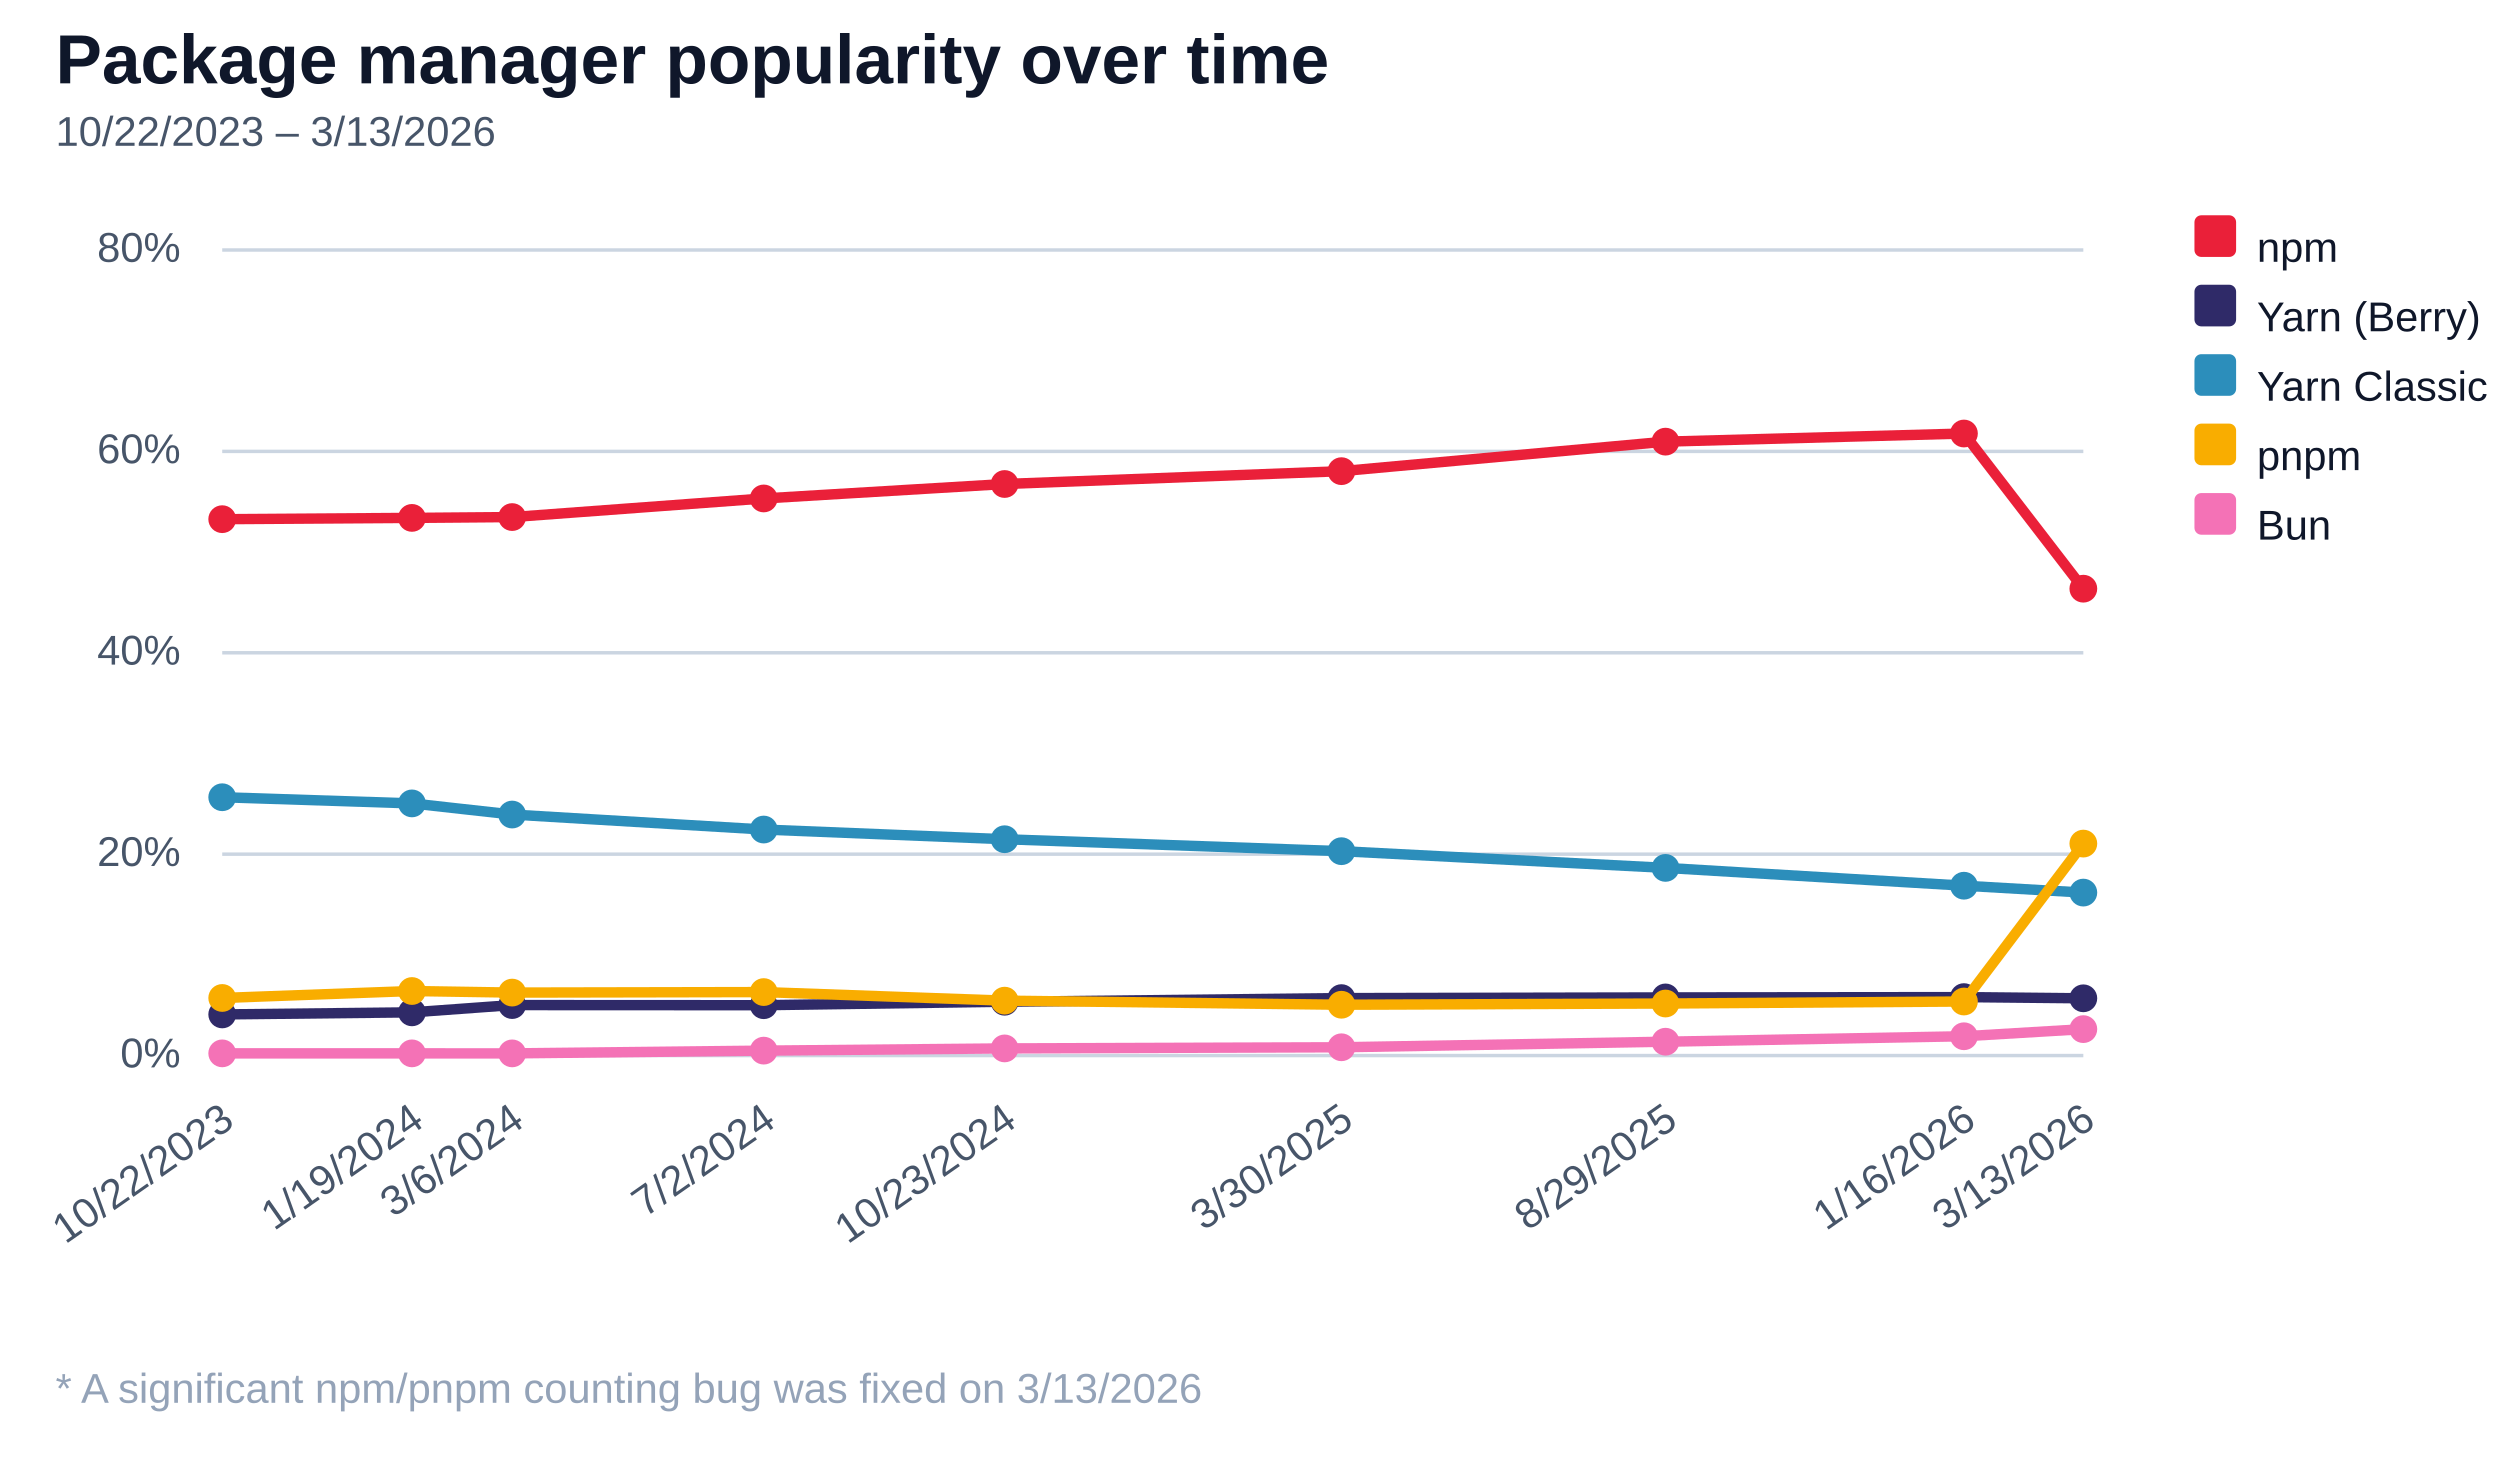
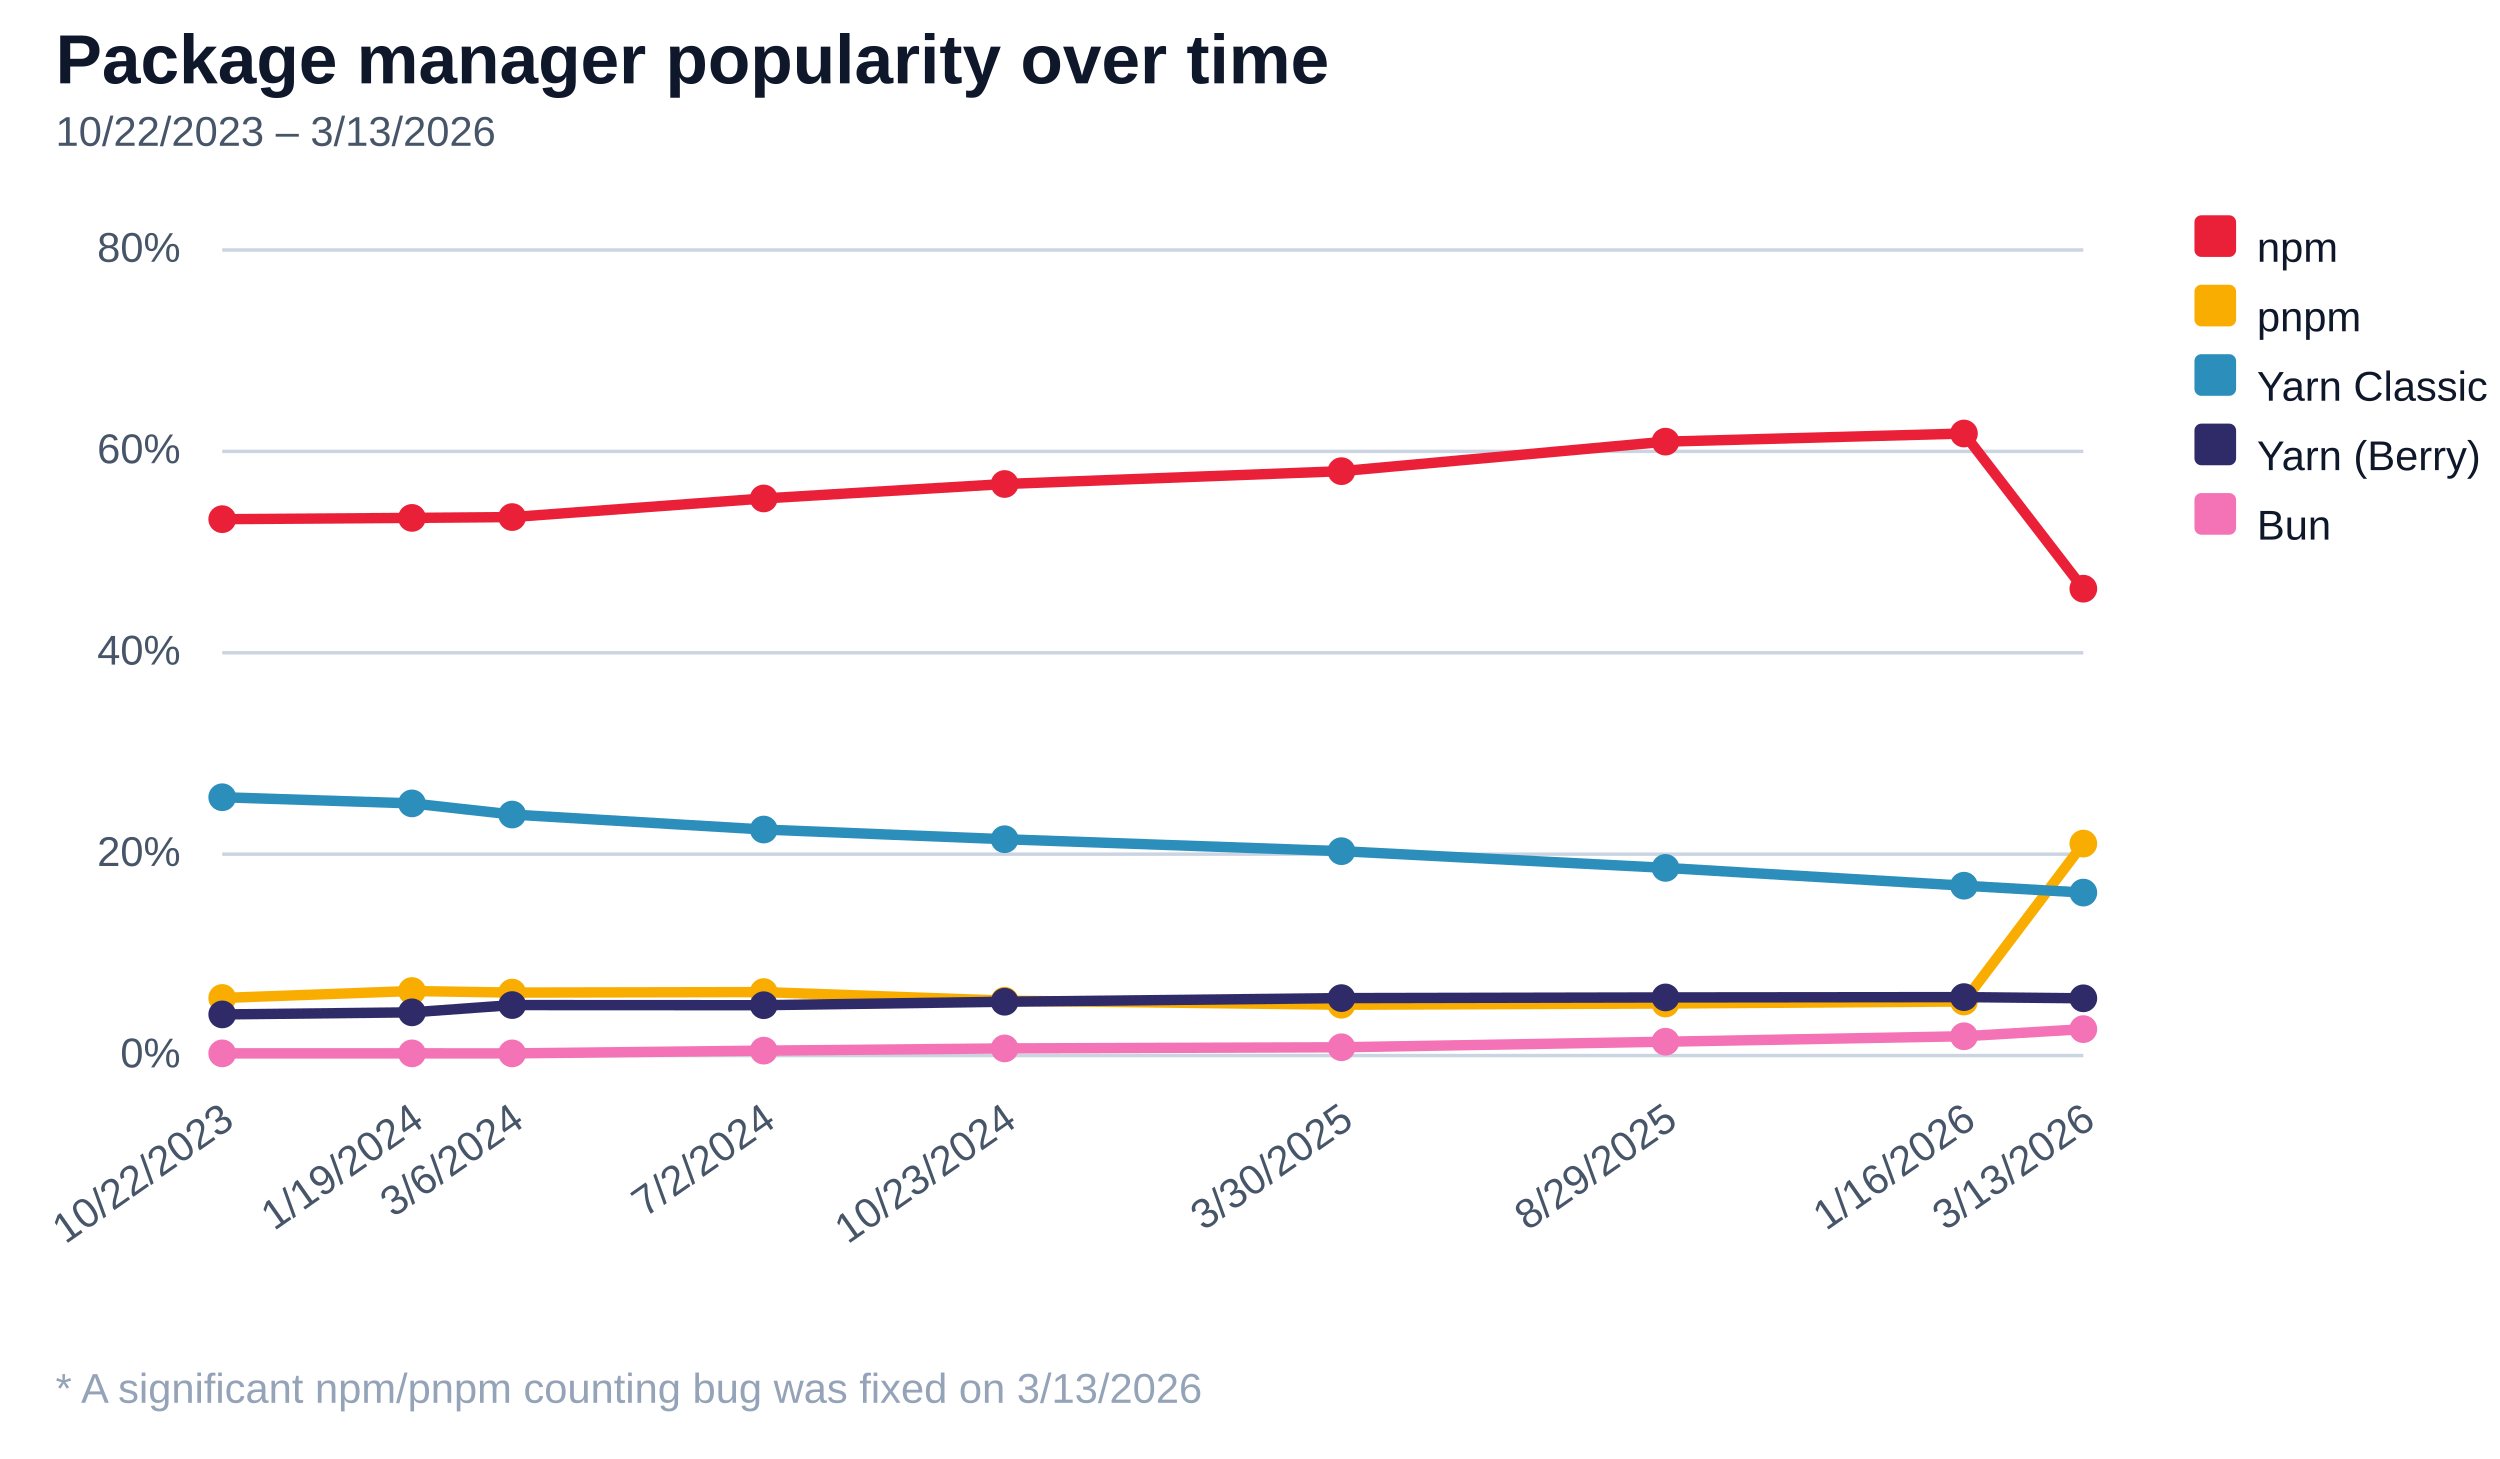
<svg xmlns="http://www.w3.org/2000/svg" width="720" height="420" viewBox="0 0 720 420" role="img" aria-label="Package manager popularity over time">
  <style>
    text { font-family: "Helvetica Neue", Arial, sans-serif; }
    .title { font-size: 20px; font-weight: 700; fill: #0f172a; }
    .subtitle { font-size: 12px; fill: #475569; }
    .axis { stroke: #cbd5e1; stroke-width: 1; }
    .footer { font-size: 12px; fill: #94a3b8; }
    .legend { font-size: 12px; fill: #0f172a; }
    .tick { font-size: 12px; fill: #475569; }
  </style>
  <text class="title" x="16" y="24">Package manager popularity over time</text>
  <text class="subtitle" x="16" y="42">10/22/2023 – 3/13/2026</text>
  <g class="y-ticks">
    <line class="axis" x1="64" y1="304" x2="600" y2="304" />
    <text class="tick" x="52" y="304" dominant-baseline="middle" text-anchor="end">0%</text>
    <line class="axis" x1="64" y1="246" x2="600" y2="246" />
    <text class="tick" x="52" y="246" dominant-baseline="middle" text-anchor="end">20%</text>
    <line class="axis" x1="64" y1="188" x2="600" y2="188" />
    <text class="tick" x="52" y="188" dominant-baseline="middle" text-anchor="end">40%</text>
    <line class="axis" x1="64" y1="130" x2="600" y2="130" />
    <text class="tick" x="52" y="130" dominant-baseline="middle" text-anchor="end">60%</text>
    <line class="axis" x1="64" y1="72" x2="600" y2="72" />
    <text class="tick" x="52" y="72" dominant-baseline="middle" text-anchor="end">80%</text>
  </g>
  <g class="x-ticks">
    <text class="tick" x="68" y="324" text-anchor="end" transform="rotate(-35 68 324)">10/22/2023</text>
    <text class="tick" x="122.644" y="324" text-anchor="end" transform="rotate(-35 122.6438 324)">1/19/2024</text>
    <text class="tick" x="151.501" y="324" text-anchor="end" transform="rotate(-35 151.5006 324)">3/6/2024</text>
    <text class="tick" x="223.95" y="324" text-anchor="end" transform="rotate(-35 223.9496 324)">7/2/2024</text>
    <text class="tick" x="293.329" y="324" text-anchor="end" transform="rotate(-35 293.3288 324)">10/23/2024</text>
    <text class="tick" x="390.337" y="324" text-anchor="end" transform="rotate(-35 390.3368 324)">3/30/2025</text>
    <text class="tick" x="483.661" y="324" text-anchor="end" transform="rotate(-35 483.6609 324)">8/29/2025</text>
    <text class="tick" x="569.617" y="324" text-anchor="end" transform="rotate(-35 569.6174 324)">1/16/2026</text>
    <text class="tick" x="604" y="324" text-anchor="end" transform="rotate(-35 604 324)">3/13/2026</text>
  </g>
  <g class="series-group">
    <g class="series" data-key="npm">
      <polyline fill="none" stroke="#ea2039" stroke-width="3" points="64,149.523 118.644,149.155 147.501,148.916 219.95,143.554 289.329,139.393 386.337,135.695 479.661,127.194 565.617,124.854 600,169.544" />
      <circle cx="64" cy="149.523" r="4" fill="#ea2039" />
      <circle cx="118.644" cy="149.155" r="4" fill="#ea2039" />
      <circle cx="147.501" cy="148.916" r="4" fill="#ea2039" />
      <circle cx="219.95" cy="143.554" r="4" fill="#ea2039" />
      <circle cx="289.329" cy="139.393" r="4" fill="#ea2039" />
      <circle cx="386.337" cy="135.695" r="4" fill="#ea2039" />
      <circle cx="479.661" cy="127.194" r="4" fill="#ea2039" />
      <circle cx="565.617" cy="124.854" r="4" fill="#ea2039" />
      <circle cx="600" cy="169.544" r="4" fill="#ea2039" />
    </g>
-     <g class="series" data-key="yarn_modern">
-       <polyline fill="none" stroke="#2f2a68" stroke-width="3" points="64,292.154 118.644,291.556 147.501,289.461 219.95,289.5 289.329,288.504 386.337,287.456 479.661,287.26 565.617,287.165 600,287.51" />
-       <circle cx="64" cy="292.154" r="4" fill="#2f2a68" />
-       <circle cx="118.644" cy="291.556" r="4" fill="#2f2a68" />
-       <circle cx="147.501" cy="289.461" r="4" fill="#2f2a68" />
-       <circle cx="219.95" cy="289.5" r="4" fill="#2f2a68" />
-       <circle cx="289.329" cy="288.504" r="4" fill="#2f2a68" />
-       <circle cx="386.337" cy="287.456" r="4" fill="#2f2a68" />
-       <circle cx="479.661" cy="287.26" r="4" fill="#2f2a68" />
-       <circle cx="565.617" cy="287.165" r="4" fill="#2f2a68" />
-       <circle cx="600" cy="287.51" r="4" fill="#2f2a68" />
+     <g class="series" data-key="pnpm">
+       <polyline fill="none" stroke="#f9ad00" stroke-width="3" points="64,287.415 118.644,285.412 147.501,285.865 219.95,285.717 289.329,288.188 386.337,289.365 479.661,289.014 565.617,288.436 600,242.956" />
+       <circle cx="64" cy="287.415" r="4" fill="#f9ad00" />
+       <circle cx="118.644" cy="285.412" r="4" fill="#f9ad00" />
+       <circle cx="147.501" cy="285.865" r="4" fill="#f9ad00" />
+       <circle cx="219.95" cy="285.717" r="4" fill="#f9ad00" />
+       <circle cx="289.329" cy="288.188" r="4" fill="#f9ad00" />
+       <circle cx="386.337" cy="289.365" r="4" fill="#f9ad00" />
+       <circle cx="479.661" cy="289.014" r="4" fill="#f9ad00" />
+       <circle cx="565.617" cy="288.436" r="4" fill="#f9ad00" />
+       <circle cx="600" cy="242.956" r="4" fill="#f9ad00" />
    </g>
    <g class="series" data-key="yarn_classic">
      <polyline fill="none" stroke="#2c8ebb" stroke-width="3" points="64,229.605 118.644,231.382 147.501,234.588 219.95,238.908 289.329,241.699 386.337,245.141 479.661,249.954 565.617,255.084 600,257.067" />
      <circle cx="64" cy="229.605" r="4" fill="#2c8ebb" />
      <circle cx="118.644" cy="231.382" r="4" fill="#2c8ebb" />
      <circle cx="147.501" cy="234.588" r="4" fill="#2c8ebb" />
      <circle cx="219.95" cy="238.908" r="4" fill="#2c8ebb" />
      <circle cx="289.329" cy="241.699" r="4" fill="#2c8ebb" />
      <circle cx="386.337" cy="245.141" r="4" fill="#2c8ebb" />
      <circle cx="479.661" cy="249.954" r="4" fill="#2c8ebb" />
      <circle cx="565.617" cy="255.084" r="4" fill="#2c8ebb" />
      <circle cx="600" cy="257.067" r="4" fill="#2c8ebb" />
    </g>
-     <g class="series" data-key="pnpm">
-       <polyline fill="none" stroke="#f9ad00" stroke-width="3" points="64,287.415 118.644,285.412 147.501,285.865 219.95,285.717 289.329,288.188 386.337,289.365 479.661,289.014 565.617,288.436 600,242.956" />
-       <circle cx="64" cy="287.415" r="4" fill="#f9ad00" />
-       <circle cx="118.644" cy="285.412" r="4" fill="#f9ad00" />
-       <circle cx="147.501" cy="285.865" r="4" fill="#f9ad00" />
-       <circle cx="219.95" cy="285.717" r="4" fill="#f9ad00" />
-       <circle cx="289.329" cy="288.188" r="4" fill="#f9ad00" />
-       <circle cx="386.337" cy="289.365" r="4" fill="#f9ad00" />
-       <circle cx="479.661" cy="289.014" r="4" fill="#f9ad00" />
-       <circle cx="565.617" cy="288.436" r="4" fill="#f9ad00" />
-       <circle cx="600" cy="242.956" r="4" fill="#f9ad00" />
+     <g class="series" data-key="yarn_modern">
+       <polyline fill="none" stroke="#2f2a68" stroke-width="3" points="64,292.154 118.644,291.556 147.501,289.461 219.95,289.5 289.329,288.504 386.337,287.456 479.661,287.26 565.617,287.165 600,287.51" />
+       <circle cx="64" cy="292.154" r="4" fill="#2f2a68" />
+       <circle cx="118.644" cy="291.556" r="4" fill="#2f2a68" />
+       <circle cx="147.501" cy="289.461" r="4" fill="#2f2a68" />
+       <circle cx="219.95" cy="289.5" r="4" fill="#2f2a68" />
+       <circle cx="289.329" cy="288.504" r="4" fill="#2f2a68" />
+       <circle cx="386.337" cy="287.456" r="4" fill="#2f2a68" />
+       <circle cx="479.661" cy="287.26" r="4" fill="#2f2a68" />
+       <circle cx="565.617" cy="287.165" r="4" fill="#2f2a68" />
+       <circle cx="600" cy="287.51" r="4" fill="#2f2a68" />
    </g>
    <g class="series" data-key="bun">
      <polyline fill="none" stroke="#f472b6" stroke-width="3" points="64,303.368 118.644,303.37 147.501,303.375 219.95,302.582 289.329,301.944 386.337,301.614 479.661,300.014 565.617,298.441 600,296.389" />
      <circle cx="64" cy="303.368" r="4" fill="#f472b6" />
      <circle cx="118.644" cy="303.37" r="4" fill="#f472b6" />
      <circle cx="147.501" cy="303.375" r="4" fill="#f472b6" />
      <circle cx="219.95" cy="302.582" r="4" fill="#f472b6" />
      <circle cx="289.329" cy="301.944" r="4" fill="#f472b6" />
      <circle cx="386.337" cy="301.614" r="4" fill="#f472b6" />
      <circle cx="479.661" cy="300.014" r="4" fill="#f472b6" />
      <circle cx="565.617" cy="298.441" r="4" fill="#f472b6" />
      <circle cx="600" cy="296.389" r="4" fill="#f472b6" />
    </g>
  </g>
  <g class="legend-group">
    <g class="legend-item" data-key="npm">
      <rect x="632" y="62" width="12" height="12" rx="2" fill="#ea2039" />
      <text class="legend" x="650" y="72" dominant-baseline="middle">npm</text>
    </g>
-     <g class="legend-item" data-key="yarn_modern">
-       <rect x="632" y="82" width="12" height="12" rx="2" fill="#2f2a68" />
-       <text class="legend" x="650" y="92" dominant-baseline="middle">Yarn (Berry)</text>
+     <g class="legend-item" data-key="pnpm">
+       <rect x="632" y="82" width="12" height="12" rx="2" fill="#f9ad00" />
+       <text class="legend" x="650" y="92" dominant-baseline="middle">pnpm</text>
    </g>
    <g class="legend-item" data-key="yarn_classic">
      <rect x="632" y="102" width="12" height="12" rx="2" fill="#2c8ebb" />
      <text class="legend" x="650" y="112" dominant-baseline="middle">Yarn Classic</text>
    </g>
-     <g class="legend-item" data-key="pnpm">
-       <rect x="632" y="122" width="12" height="12" rx="2" fill="#f9ad00" />
-       <text class="legend" x="650" y="132" dominant-baseline="middle">pnpm</text>
+     <g class="legend-item" data-key="yarn_modern">
+       <rect x="632" y="122" width="12" height="12" rx="2" fill="#2f2a68" />
+       <text class="legend" x="650" y="132" dominant-baseline="middle">Yarn (Berry)</text>
    </g>
    <g class="legend-item" data-key="bun">
      <rect x="632" y="142" width="12" height="12" rx="2" fill="#f472b6" />
      <text class="legend" x="650" y="152" dominant-baseline="middle">Bun</text>
    </g>
  </g>
  <text class="footer" x="16" y="404">* A significant npm/pnpm counting bug was fixed on 3/13/2026</text>
</svg>
